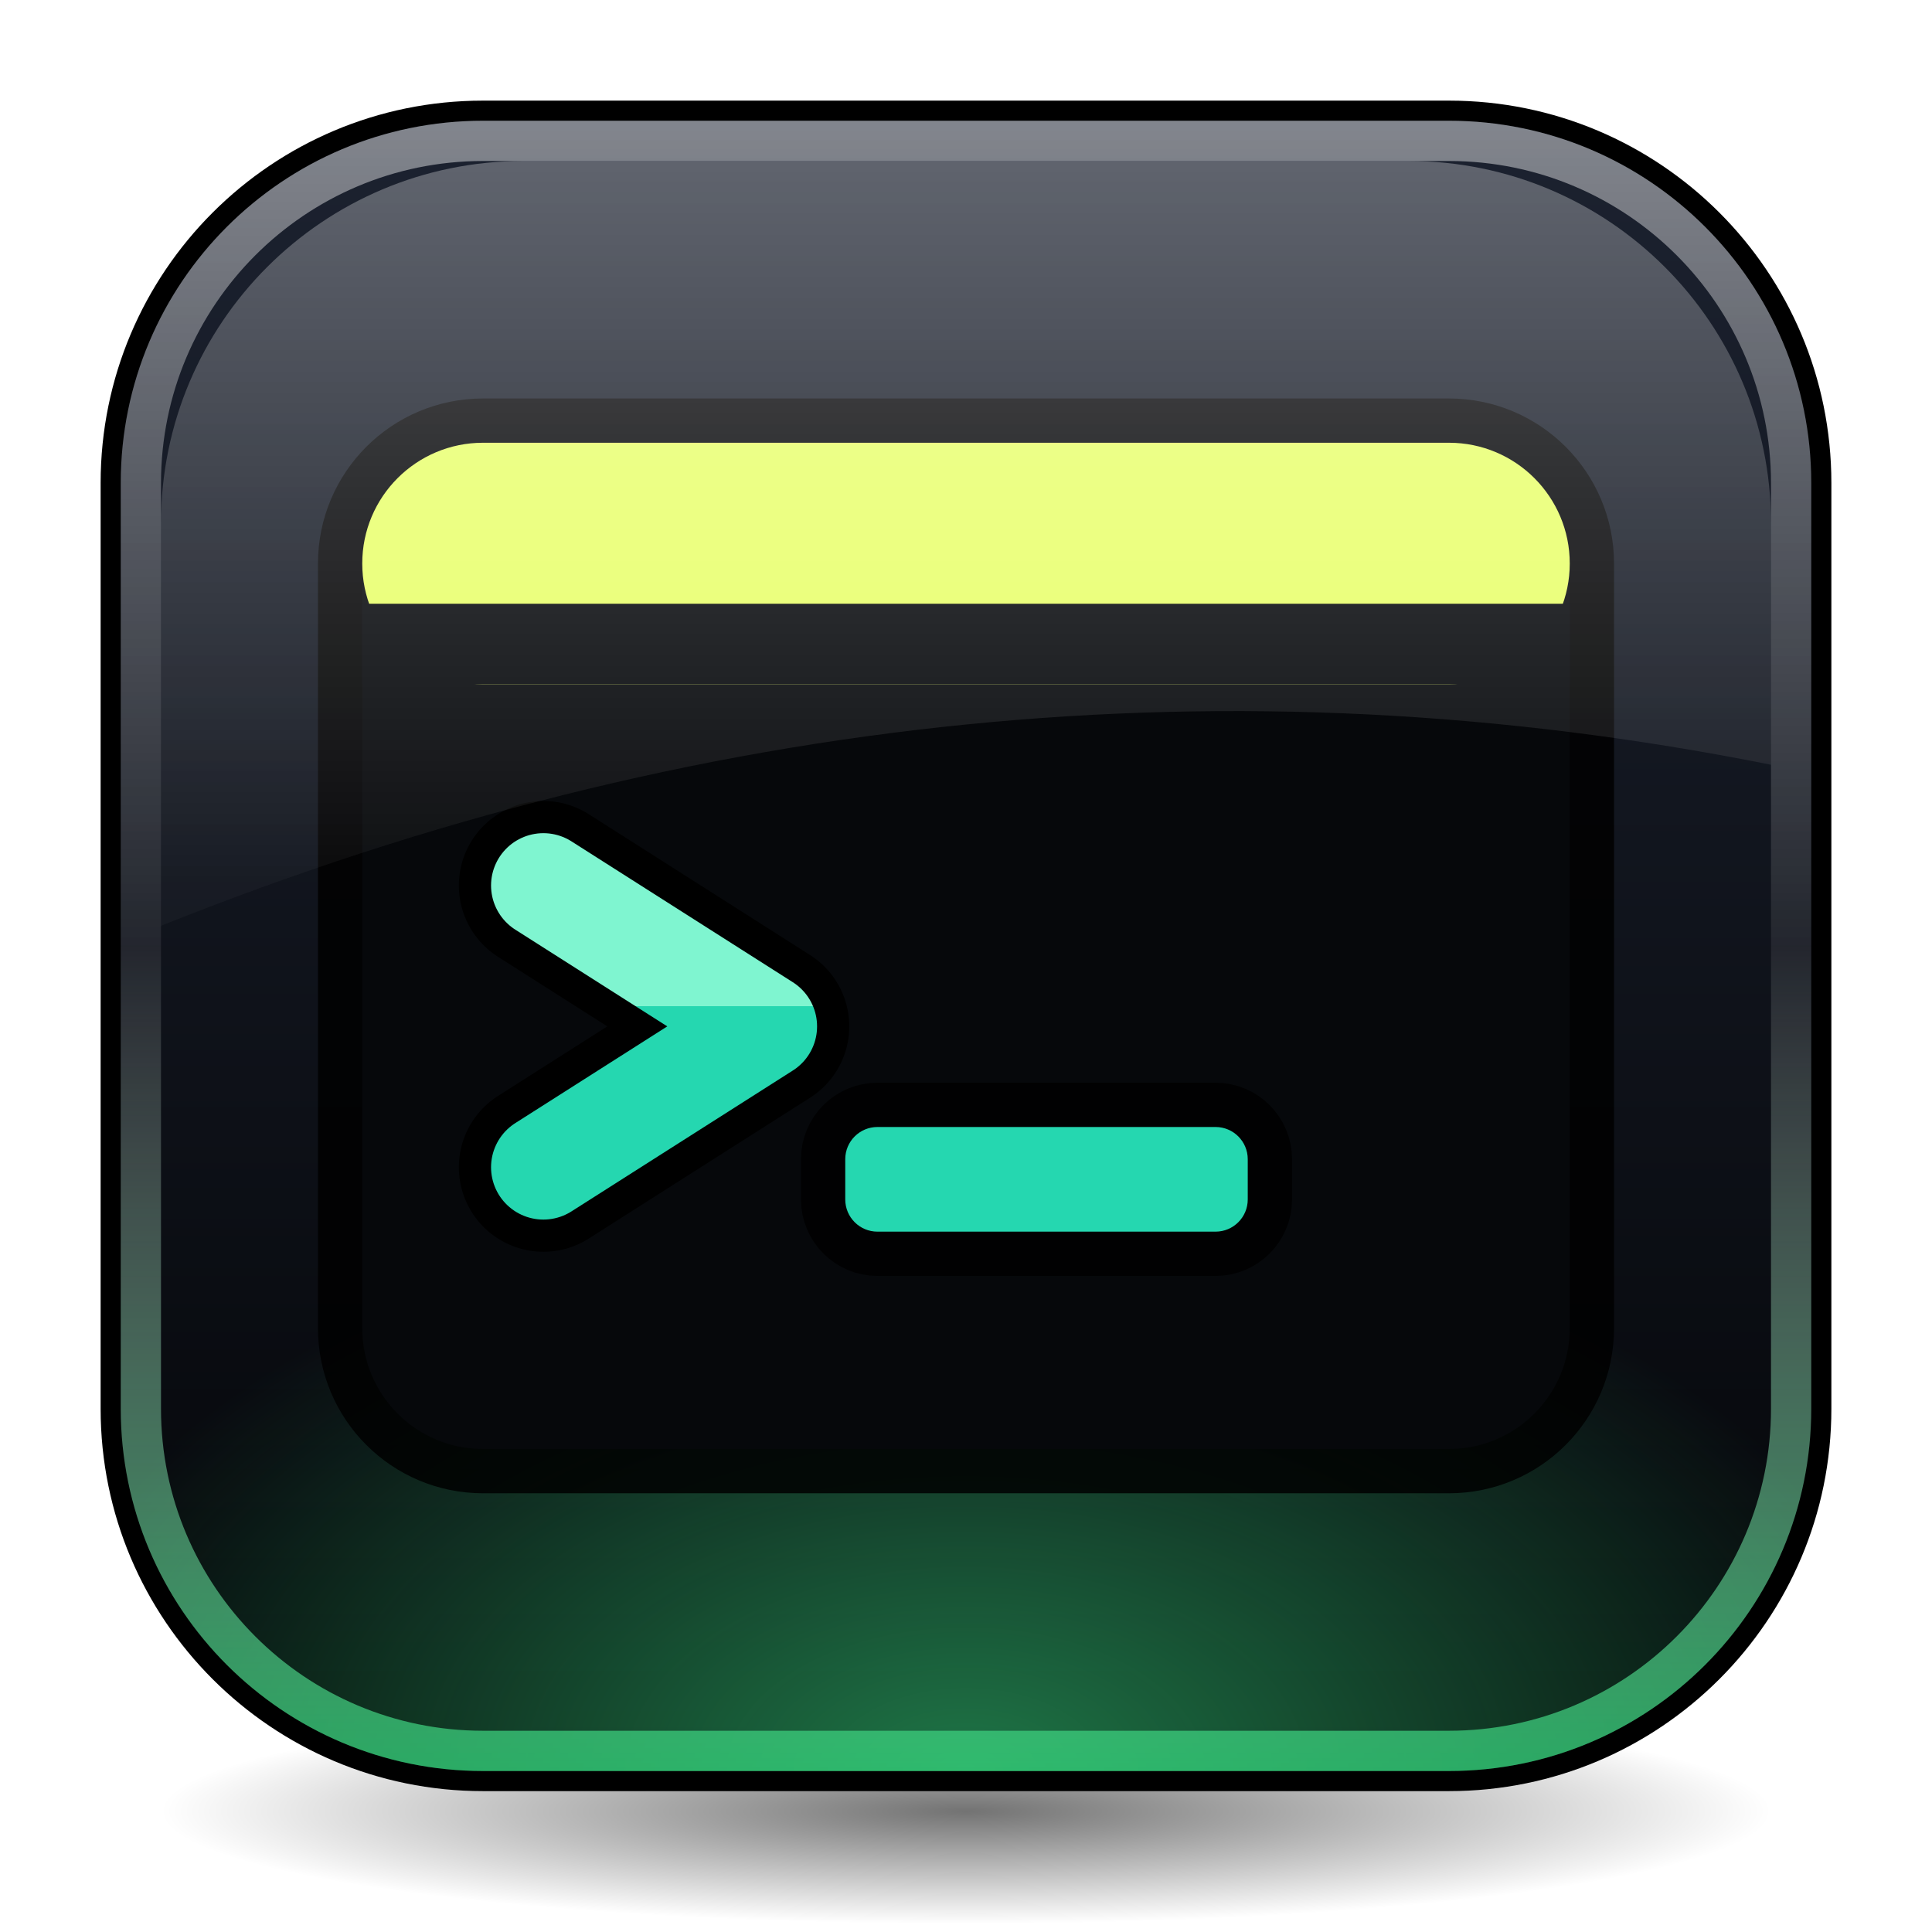
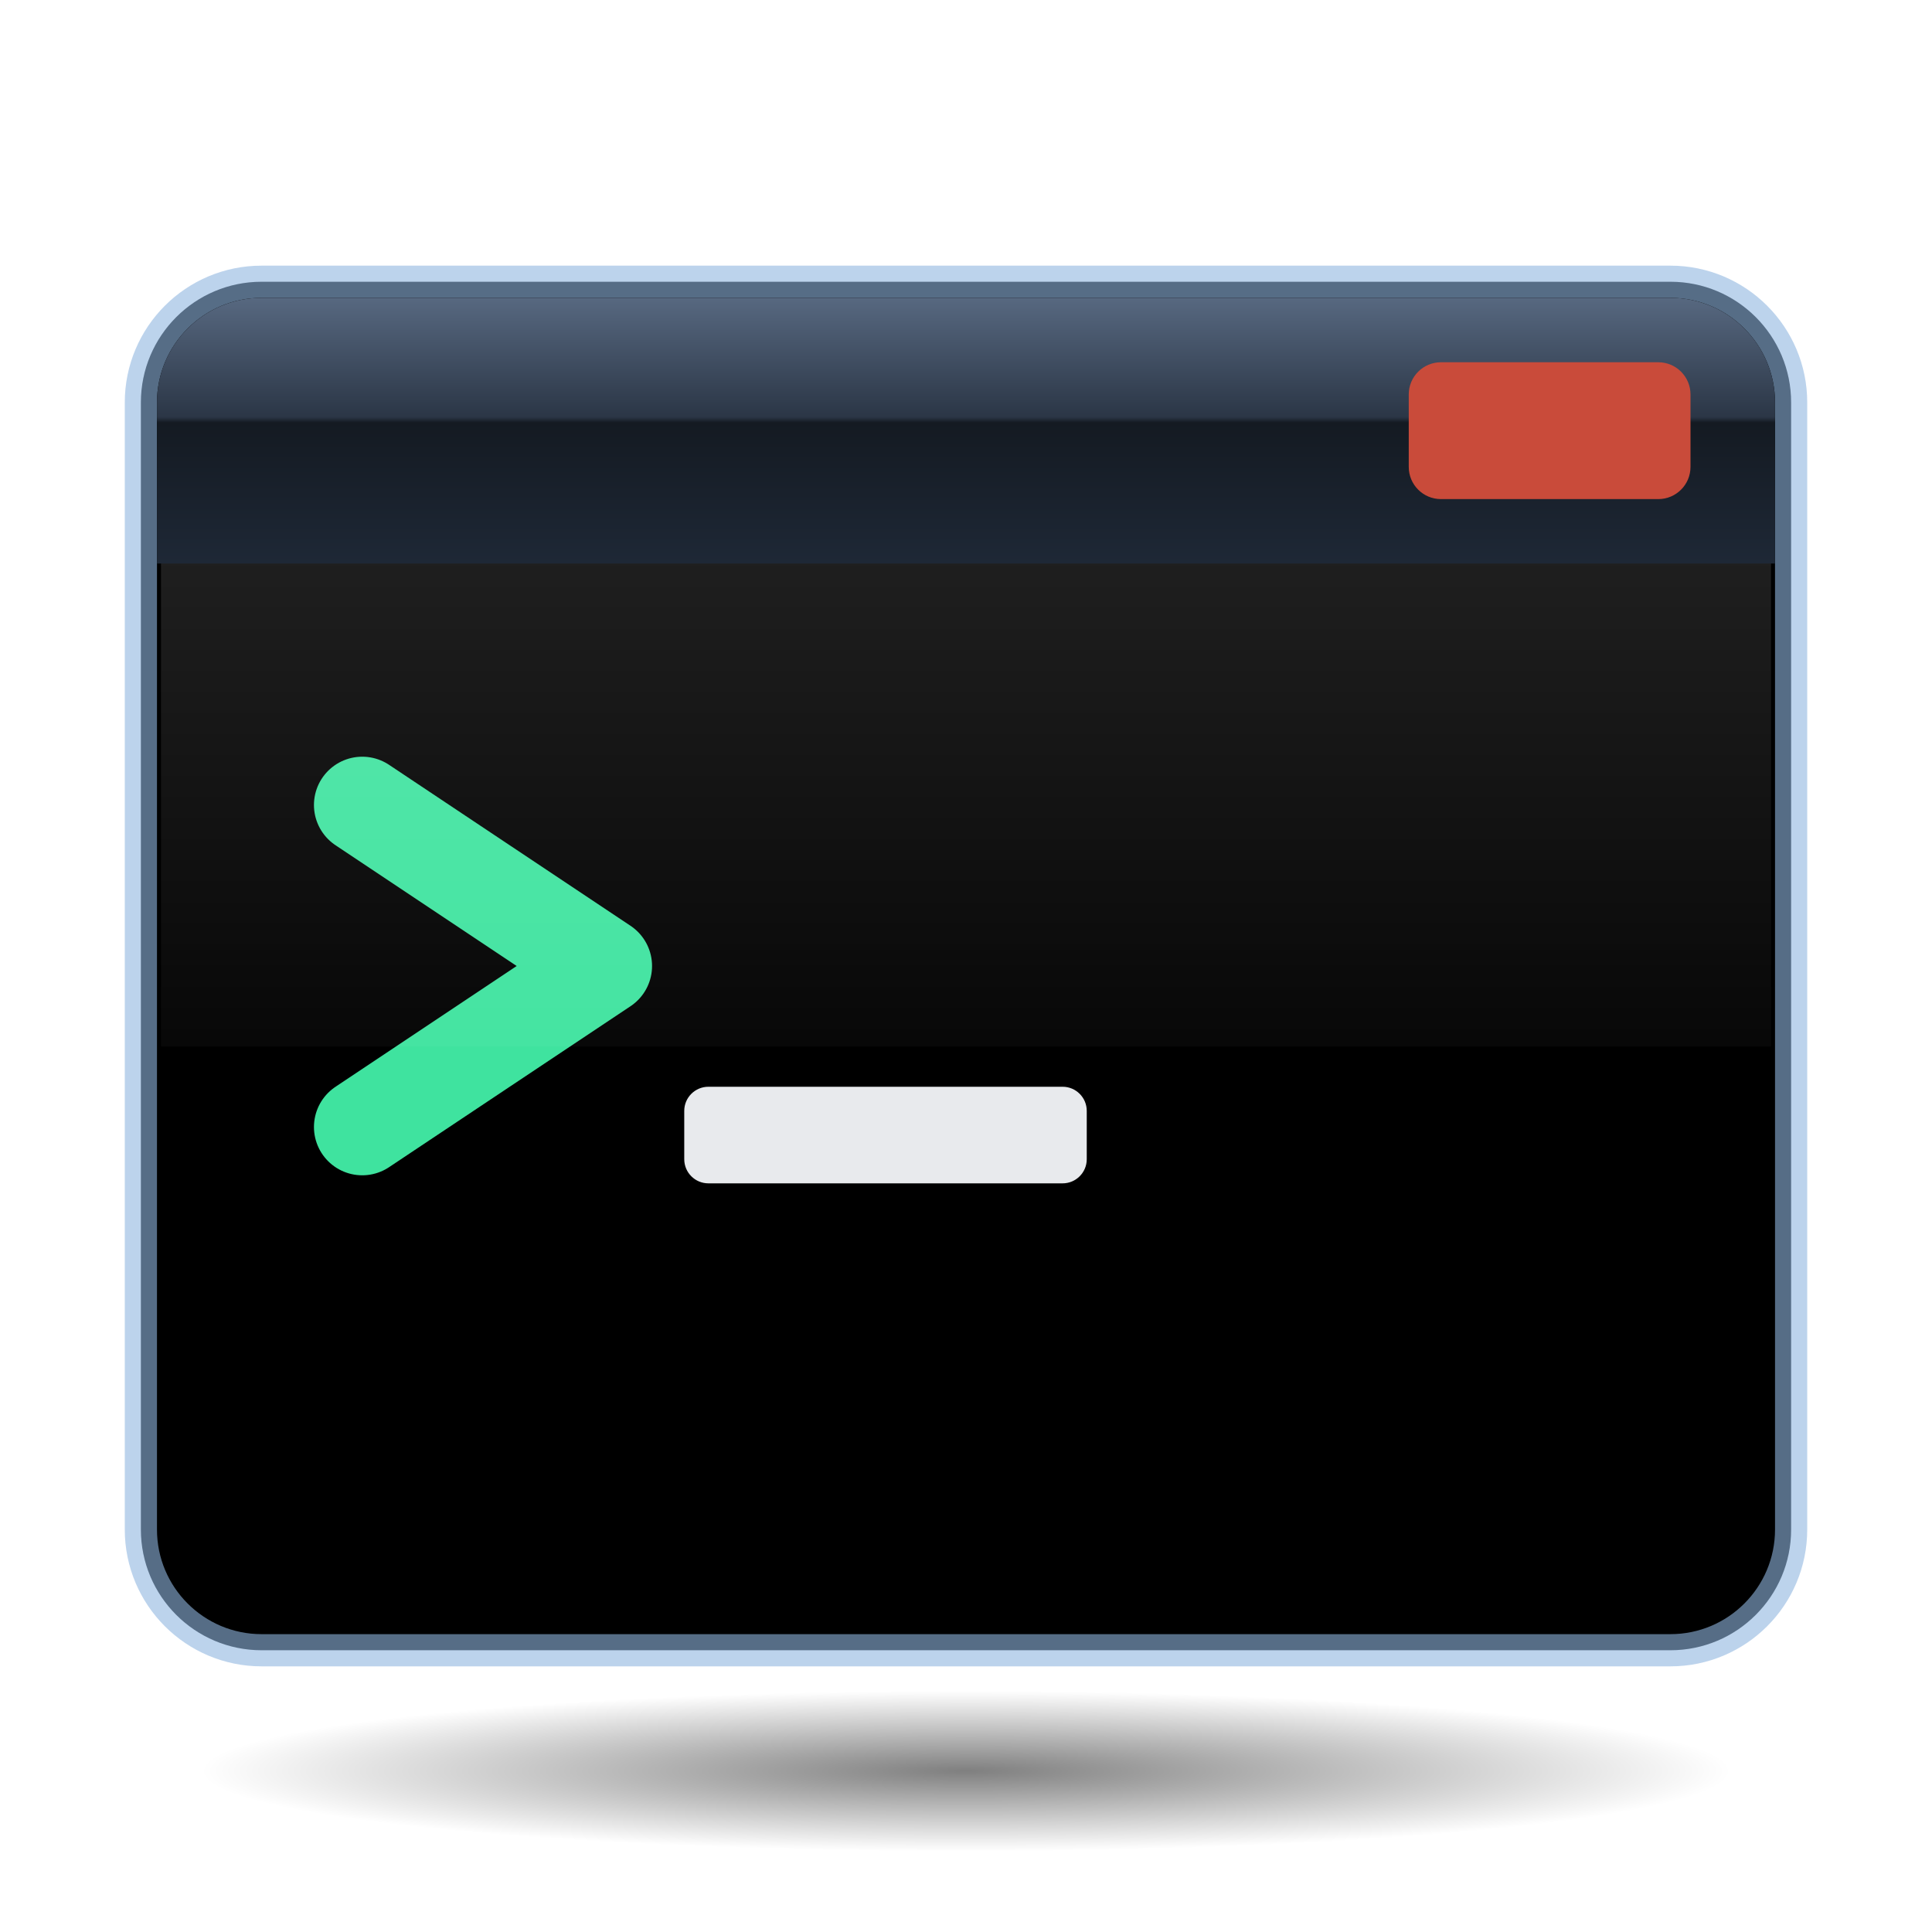
<svg xmlns="http://www.w3.org/2000/svg" width="48" height="48" viewBox="0 0 48 48">
  <defs>
-     <linearGradient id="g1" gradientUnits="userSpaceOnUse" x1="0" y1="10" x2="0" y2="40">
-       <stop offset="0" stop-color="#e8ff6a" stop-opacity="1" />
-       <stop offset="0.25" stop-color="#e8ff6a" stop-opacity="1" />
-       <stop offset="0.25" stop-color="#9bef3f" stop-opacity="1" />
-       <stop offset="0.5" stop-color="#9bef3f" stop-opacity="1" />
-       <stop offset="0.5" stop-color="#34d17a" stop-opacity="1" />
-       <stop offset="0.75" stop-color="#34d17a" stop-opacity="1" />
-       <stop offset="0.75" stop-color="#14b39a" stop-opacity="1" />
-       <stop offset="1" stop-color="#14b39a" stop-opacity="1" />
-     </linearGradient>
-     <linearGradient id="g2" gradientUnits="userSpaceOnUse" x1="0" y1="10" x2="0" y2="40">
-       <stop offset="0" stop-color="#cffff0" stop-opacity="1" />
-       <stop offset="0.25" stop-color="#cffff0" stop-opacity="1" />
-       <stop offset="0.25" stop-color="#7ff5d0" stop-opacity="1" />
-       <stop offset="0.5" stop-color="#7ff5d0" stop-opacity="1" />
-       <stop offset="0.5" stop-color="#25d7b0" stop-opacity="1" />
-       <stop offset="0.75" stop-color="#25d7b0" stop-opacity="1" />
-       <stop offset="0.75" stop-color="#0fa3a0" stop-opacity="1" />
-       <stop offset="1" stop-color="#0fa3a0" stop-opacity="1" />
-     </linearGradient>
-     <radialGradient id="r3" gradientUnits="userSpaceOnUse" cx="24" cy="45" r="20" gradientTransform="translate(24 45) scale(1 0.14) translate(-24 -45)">
-       <stop offset="0" stop-color="#000000" stop-opacity="0.55" />
+     <radialGradient id="r1" gradientUnits="userSpaceOnUse" cx="24" cy="44" r="19" gradientTransform="translate(24 44) scale(1 0.105) translate(-24 -44)">
+       <stop offset="0" stop-color="#000000" stop-opacity="0.5" />
      <stop offset="1" stop-color="#000000" stop-opacity="0" />
    </radialGradient>
-     <linearGradient id="g4" gradientUnits="userSpaceOnUse" x1="0" y1="3" x2="0" y2="45">
-       <stop offset="0" stop-color="#1c2230" stop-opacity="1" />
-       <stop offset="1" stop-color="#030406" stop-opacity="1" />
+     <linearGradient id="g2" gradientUnits="userSpaceOnUse" x1="0" y1="7" x2="0" y2="14">
+       <stop offset="0" stop-color="#5d6f88" stop-opacity="1" />
+       <stop offset="0.48" stop-color="#2b3646" stop-opacity="1" />
+       <stop offset="0.5" stop-color="#141a22" stop-opacity="1" />
+       <stop offset="1" stop-color="#1e2836" stop-opacity="1" />
    </linearGradient>
-     <radialGradient id="r5" gradientUnits="userSpaceOnUse" cx="24" cy="44" r="24" gradientTransform="translate(24 44) scale(1 0.6) translate(-24 -44)">
-       <stop offset="0" stop-color="#34d17a" stop-opacity="0.55" />
-       <stop offset="1" stop-color="#34d17a" stop-opacity="0" />
-     </radialGradient>
-     <linearGradient id="g6" gradientUnits="userSpaceOnUse" x1="0" y1="3" x2="0" y2="44">
-       <stop offset="0" stop-color="#ffffff" stop-opacity="0.45" />
-       <stop offset="0.5" stop-color="#ffffff" stop-opacity="0.08" />
-       <stop offset="1" stop-color="#34d17a" stop-opacity="0.75" />
-     </linearGradient>
-     <linearGradient id="g7" gradientUnits="userSpaceOnUse" x1="0" y1="4" x2="0" y2="22">
-       <stop offset="0" stop-color="#ffffff" stop-opacity="0.3" />
-       <stop offset="1" stop-color="#ffffff" stop-opacity="0.03" />
+     <linearGradient id="g3" gradientUnits="userSpaceOnUse" x1="0" y1="14" x2="0" y2="30">
+       <stop offset="0" stop-color="#ffffff" stop-opacity="0.12" />
+       <stop offset="1" stop-color="#ffffff" stop-opacity="0" />
    </linearGradient>
  </defs>
-   <ellipse cx="24" cy="45" rx="20" ry="2.8" fill="url(#r3)" />
-   <path d="M12,2.5 h24 a9.5,9.5 0 0 1 9.5,9.5 v23 a9.5,9.5 0 0 1 -9.5,9.5 h-24 a9.5,9.5 0 0 1 -9.5,-9.5 v-23 a9.5,9.5 0 0 1 9.5,-9.5 Z" fill="#000000" />
-   <path d="M12,3 h24 a9,9 0 0 1 9,9 v23 a9,9 0 0 1 -9,9 h-24 a9,9 0 0 1 -9,-9 v-23 a9,9 0 0 1 9,-9 Z" fill="url(#g4)" />
-   <path d="M12,3 h24 a9,9 0 0 1 9,9 v23 a9,9 0 0 1 -9,9 h-24 a9,9 0 0 1 -9,-9 v-23 a9,9 0 0 1 9,-9 Z" fill="url(#r5)" />
-   <path d="M12,3 h24 a9,9 0 0 1 9,9 v23 a9,9 0 0 1 -9,9 h-24 a9,9 0 0 1 -9,-9 v-23 a9,9 0 0 1 9,-9 Z M12,4 h24 a8,8 0 0 1 8,8 v23 a8,8 0 0 1 -8,8 h-24 a8,8 0 0 1 -8,-8 v-23 a8,8 0 0 1 8,-8 Z" fill-rule="evenodd" fill="url(#g6)" />
-   <path d="M12,11 h24 a3,3 0 0 1 3,3 v19 a3,3 0 0 1 -3,3 h-24 a3,3 0 0 1 -3,-3 v-19 a3,3 0 0 1 3,-3 Z" fill="none" stroke="#000000" stroke-opacity="0.85" stroke-width="2.2" stroke-linejoin="round" stroke-linecap="round" />
-   <path d="M12,11 h24 a3,3 0 0 1 3,3 v19 a3,3 0 0 1 -3,3 h-24 a3,3 0 0 1 -3,-3 v-19 a3,3 0 0 1 3,-3 Z" fill="#06080b" />
-   <path d="M12,11 h24 a3,3 0 0 1 3,3 v0 a3,3 0 0 1 -3,3 h-24 a3,3 0 0 1 -3,-3 v0 a3,3 0 0 1 3,-3 Z" fill="url(#g1)" />
-   <path d="M9,15 h30 v2 h-30 Z" fill="#06080b" />
-   <path d="M13,22 L19,25.5 L13,29" fill="none" />
-   <path d="M13.5,22 L19,25.5 L13.5,29" fill="none" stroke="#000" stroke-opacity="1.0" stroke-width="4.2" stroke-linecap="round" stroke-linejoin="round" />
-   <path d="M13.5,22 L19,25.5 L13.5,29" fill="none" stroke="url(#g2)" stroke-opacity="1.0" stroke-width="2.6" stroke-linecap="round" stroke-linejoin="round" />
-   <path d="M21.8,28 h8.4 a0.8,0.8 0 0 1 0.8,0.8 v1 a0.8,0.8 0 0 1 -0.8,0.8 h-8.4 a0.8,0.8 0 0 1 -0.8,-0.8 v-1 a0.8,0.8 0 0 1 0.8,-0.8 Z" fill="none" stroke="#000000" stroke-opacity="0.85" stroke-width="2.2" stroke-linejoin="round" stroke-linecap="round" />
-   <path d="M21.8,28 h8.4 a0.8,0.8 0 0 1 0.8,0.8 v1 a0.8,0.8 0 0 1 -0.8,0.8 h-8.4 a0.8,0.8 0 0 1 -0.8,-0.8 v-1 a0.8,0.8 0 0 1 0.8,-0.8 Z" fill="url(#g2)" />
-   <path d="M4,13 a9,9 0 0 1 9,-9 h22 a9,9 0 0 1 9,9 v6 Q24,15 4,23 Z" fill="url(#g7)" />
+   <ellipse cx="24" cy="44" rx="19" ry="2" fill="url(#r1)" />
+   <rect x="3.5" y="7" width="41" height="34" rx="3" fill="#000000" stroke="#8fb6e0" stroke-opacity="0.6" stroke-width="0.8" />
+   <path d="M3.9,10 a2.6,2.6 0 0 1 2.6,-2.6 h35 a2.6,2.6 0 0 1 2.6,2.6 v4 h-40.2 z" fill="url(#g2)" />
+   <rect x="35" y="9" width="7" height="3.4" rx="0.8" fill="#c94b3a" />
+   <path d="M9,20 L15,24 L9,28" fill="none" stroke="#3fe39f" stroke-width="2.4" stroke-linecap="round" stroke-linejoin="round" />
+   <rect x="17" y="27" width="10" height="2.4" rx="0.6" fill="#e8eaed" />
+   <rect x="4" y="14" width="40" height="12" fill="url(#g3)" />
</svg>
